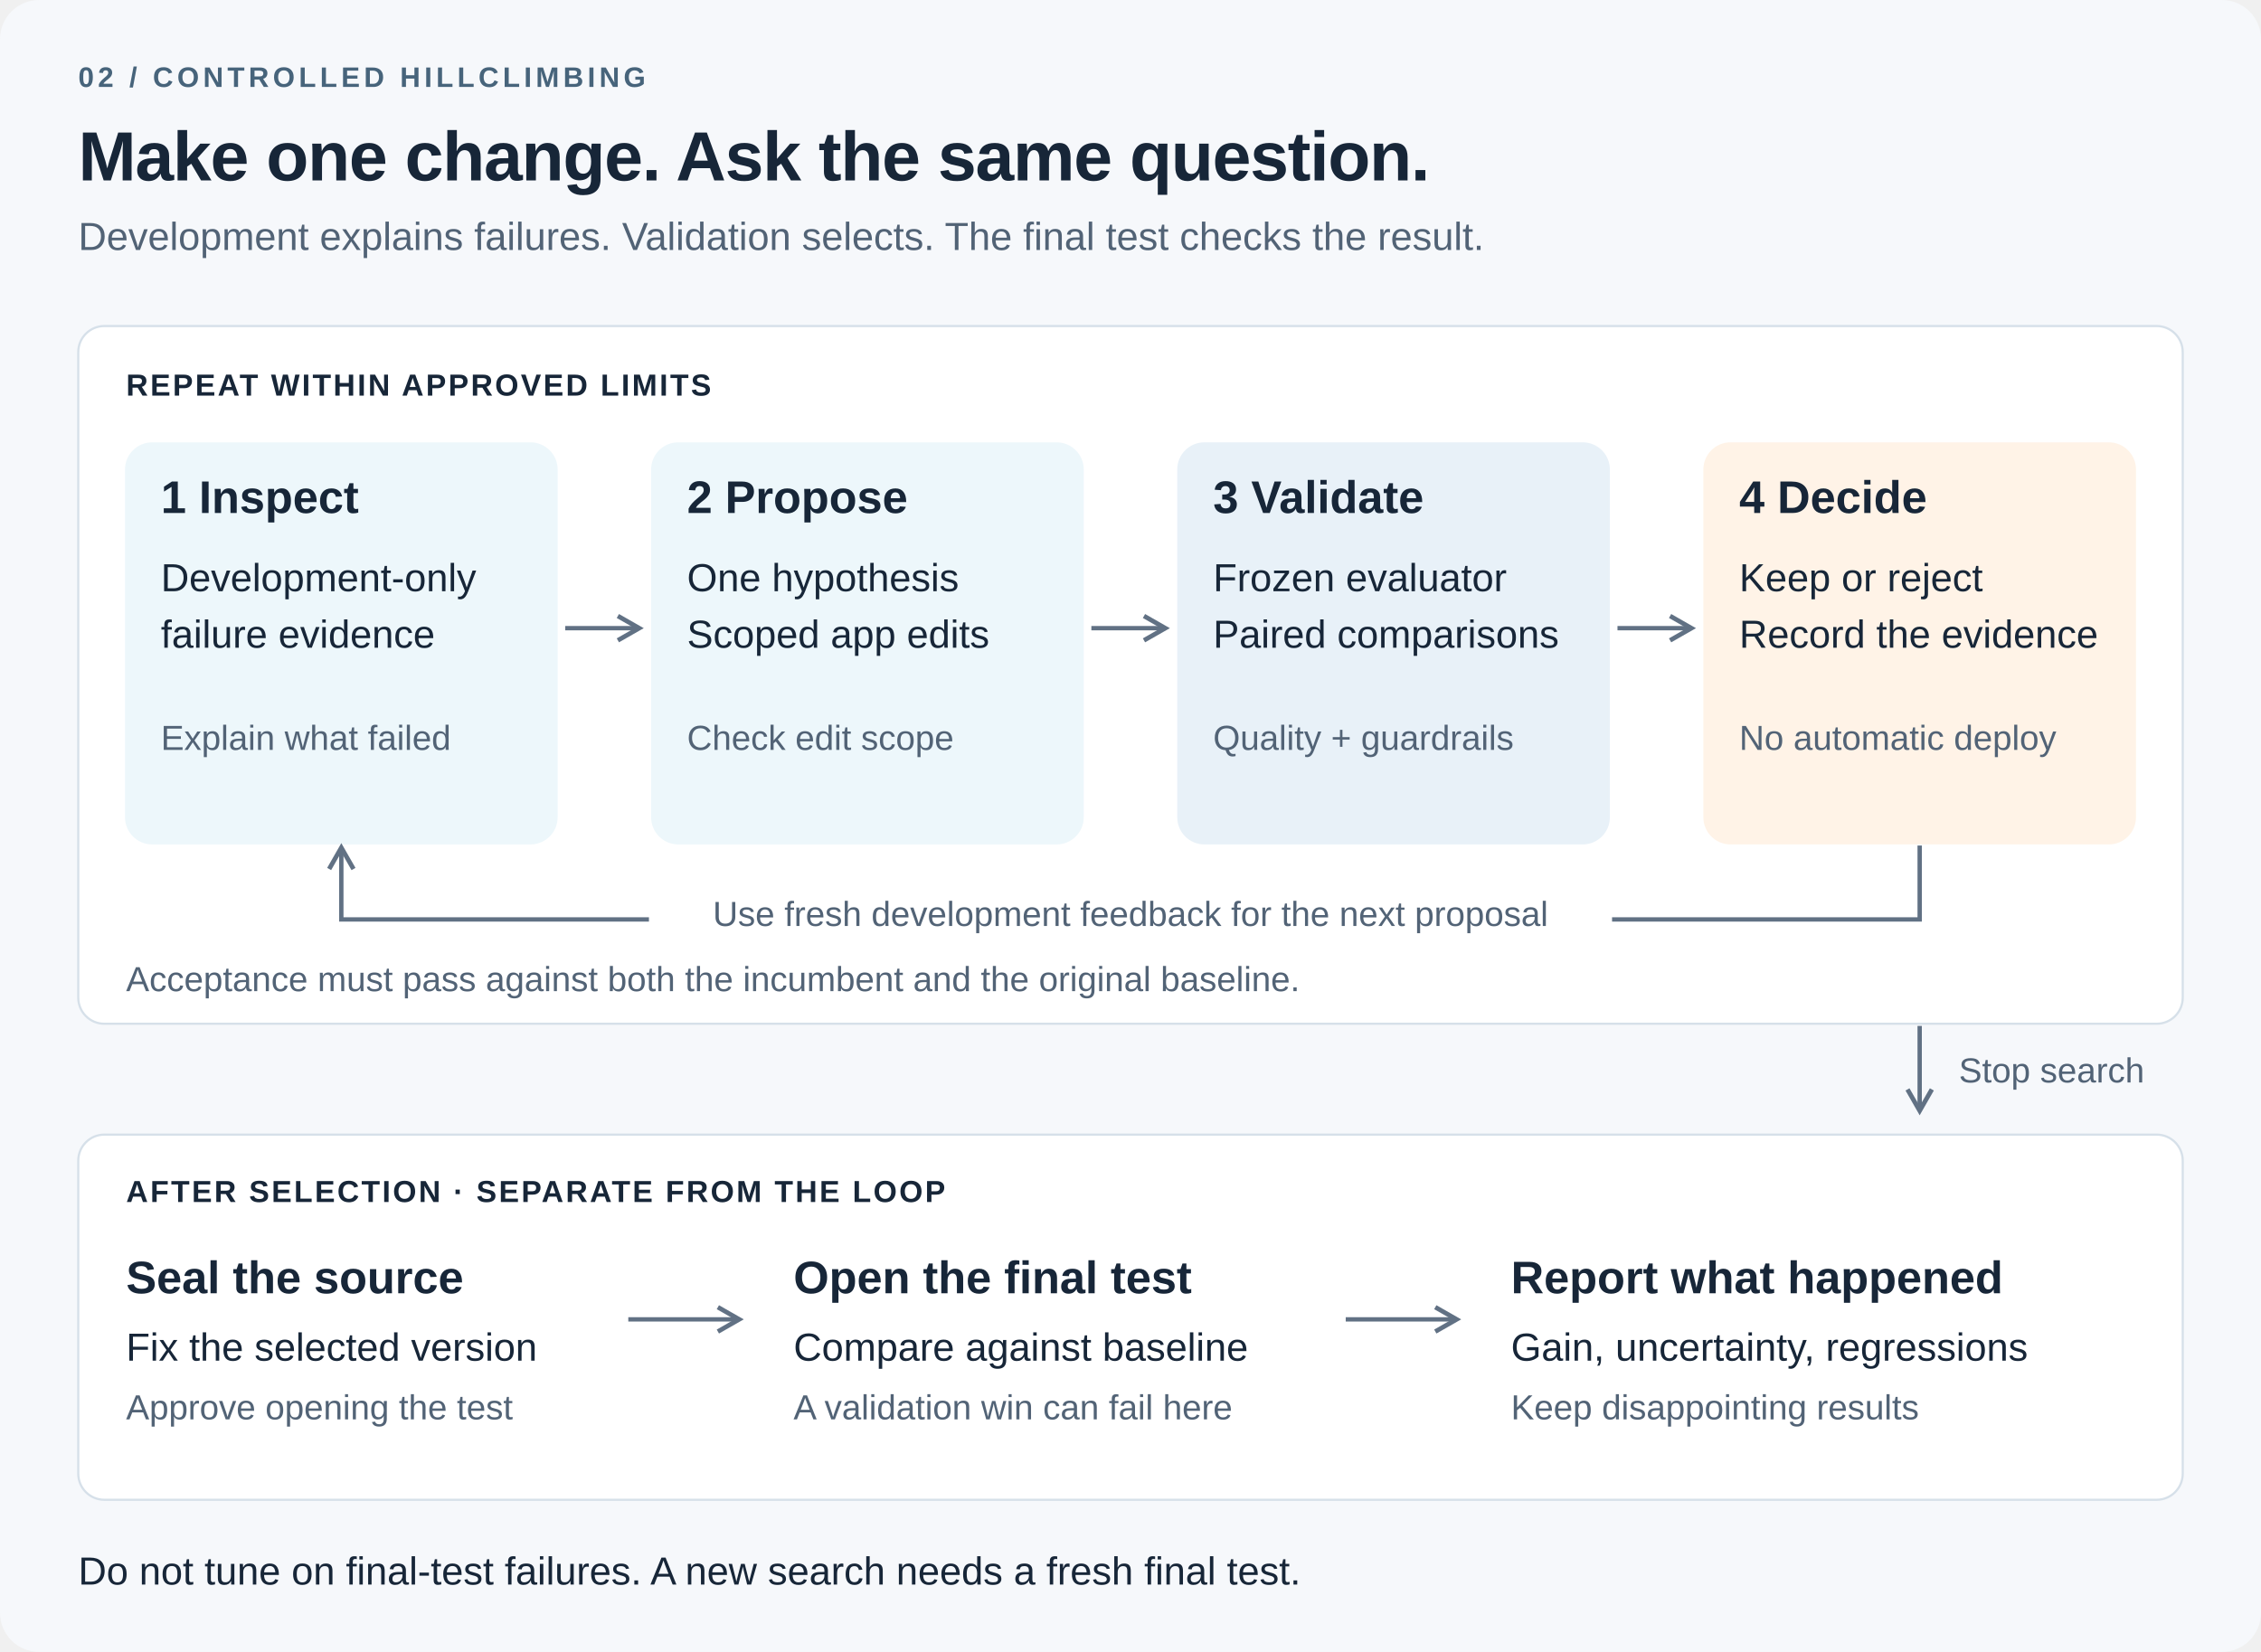
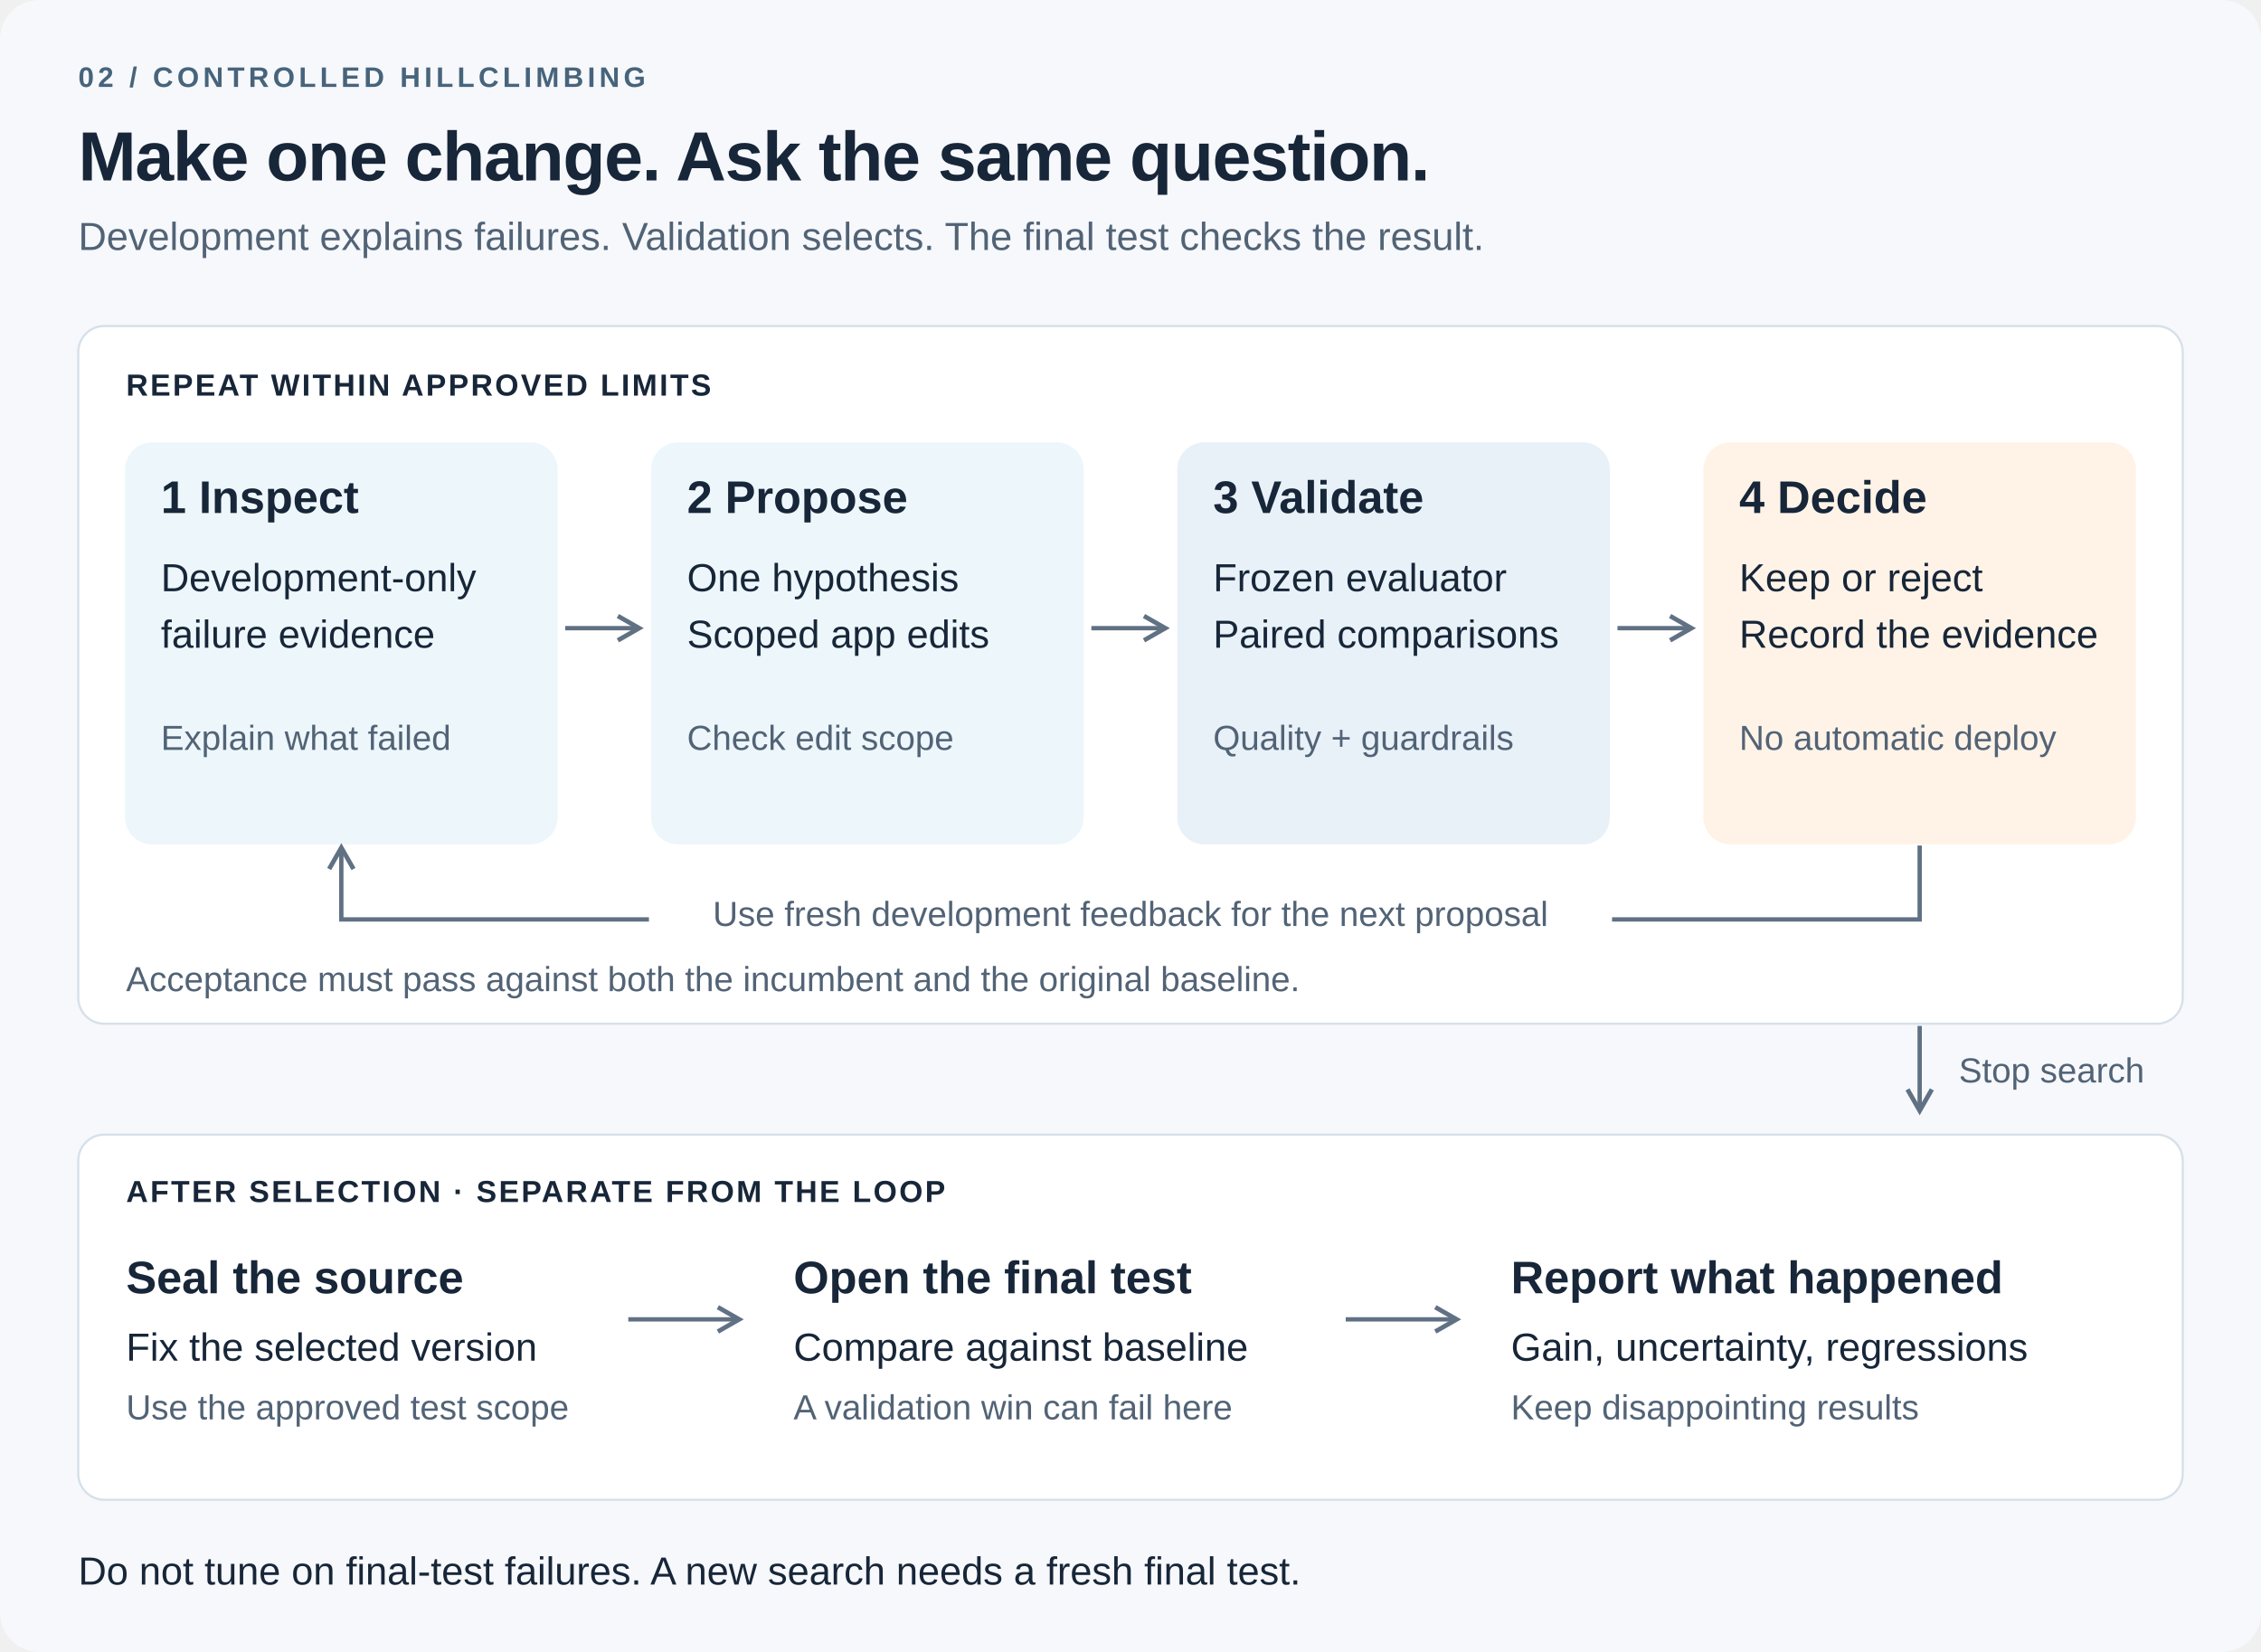
<svg xmlns="http://www.w3.org/2000/svg" width="1040" height="760" viewBox="0 0 1040 760" role="img" aria-labelledby="title desc">
  <defs>
    <marker id="arrow" viewBox="0 0 10 10" refX="8" refY="5" markerWidth="7" markerHeight="7" orient="auto-start-reverse">
      <path d="M 1 1 L 8 5 L 1 9" fill="none" stroke="#617184" stroke-width="1.5" />
    </marker>
  </defs>
  <style>
 text { font-family: Arial, Helvetica, sans-serif; fill: #172638; }
 .kicker { font-size: 13px; font-weight: 700; letter-spacing: 1.8px; fill: #47647b; }
 .title { font-size: 32px; font-weight: 700; letter-spacing: -.5px; }
 .lead { font-size: 18px; fill: #526376; }
 .heading { font-size: 21px; font-weight: 700; }
 .body { font-size: 18px; }
 .small { font-size: 16px; fill: #526376; }
 .label { font-size: 14px; font-weight: 700; letter-spacing: 1px; }
 .line { fill: none; stroke: #617184; stroke-width: 2; marker-end: url(#arrow); }
</style>
  <rect width="1040" height="760" rx="18" fill="#f6f8fb" />
  <text x="36" y="40" class="kicker">02 / CONTROLLED HILLCLIMBING</text>
  <text x="36" y="83" class="title">Make one change. Ask the same question.</text>
  <text x="36" y="115" class="lead">Development explains failures. Validation selects. The final test checks the result.</text>
  <rect x="36" y="150" width="968" height="321" rx="12" fill="#ffffff" stroke="#d6e0e9" />
  <text x="58" y="182" class="label">REPEAT WITHIN APPROVED LIMITS</text>
  <rect x="58" y="204" width="198" height="184" rx="12" fill="#edf7fb" stroke="#edf7fb" />
  <rect x="300" y="204" width="198" height="184" rx="12" fill="#edf7fb" stroke="#edf7fb" />
  <rect x="542" y="204" width="198" height="184" rx="12" fill="#e8f1f8" stroke="#e8f1f8" />
  <rect x="784" y="204" width="198" height="184" rx="12" fill="#fff3e7" stroke="#fff3e7" />
  <text x="74" y="236" class="heading">1  Inspect</text>
  <text x="74" y="272" class="body">Development-only</text>
  <text x="74" y="298" class="body">failure evidence</text>
  <text x="74" y="345" class="small">Explain what failed</text>
  <text x="316" y="236" class="heading">2  Propose</text>
  <text x="316" y="272" class="body">One hypothesis</text>
  <text x="316" y="298" class="body">Scoped app edits</text>
  <text x="316" y="345" class="small">Check edit scope</text>
  <text x="558" y="236" class="heading">3  Validate</text>
  <text x="558" y="272" class="body">Frozen evaluator</text>
  <text x="558" y="298" class="body">Paired comparisons</text>
  <text x="558" y="345" class="small">Quality + guardrails</text>
  <text x="800" y="236" class="heading">4  Decide</text>
  <text x="800" y="272" class="body">Keep or reject</text>
  <text x="800" y="298" class="body">Record the evidence</text>
  <text x="800" y="345" class="small">No automatic deploy</text>
  <path class="line" d="M 260 289 H 294" />
  <path class="line" d="M 502 289 H 536" />
  <path class="line" d="M 744 289 H 778" />
  <path class="line" d="M 883 389 V 423 H 157 V 390" />
  <rect x="299" y="404" width="442" height="33" rx="0" fill="#ffffff" stroke="#ffffff" />
  <text x="520" y="426" class="small" text-anchor="middle">Use fresh development feedback for the next proposal</text>
  <text x="58" y="456" class="small">Acceptance must pass against both the incumbent and the original baseline.</text>
  <path class="line" d="M 883 472 V 511" />
  <text x="901" y="498" class="small">Stop search</text>
  <rect x="36" y="522" width="968" height="168" rx="12" fill="#ffffff" stroke="#d6e0e9" />
  <text x="58" y="553" class="label">AFTER SELECTION · SEPARATE FROM THE LOOP</text>
  <text x="58" y="595" class="heading">Seal the source</text>
  <text x="58" y="626" class="body">Fix the selected version</text>
-   <text x="58" y="653" class="small">Approve opening the test</text>
+   <text x="58" y="653" class="small">Use the approved test scope</text>
  <path class="line" d="M 289 607 H 340" />
  <text x="365" y="595" class="heading">Open the final test</text>
  <text x="365" y="626" class="body">Compare against baseline</text>
  <text x="365" y="653" class="small">A validation win can fail here</text>
  <path class="line" d="M 619 607 H 670" />
  <text x="695" y="595" class="heading">Report what happened</text>
  <text x="695" y="626" class="body">Gain, uncertainty, regressions</text>
  <text x="695" y="653" class="small">Keep disappointing results</text>
  <text x="36" y="729" class="body">Do not tune on final-test failures. A new search needs a fresh final test.</text>
</svg>
